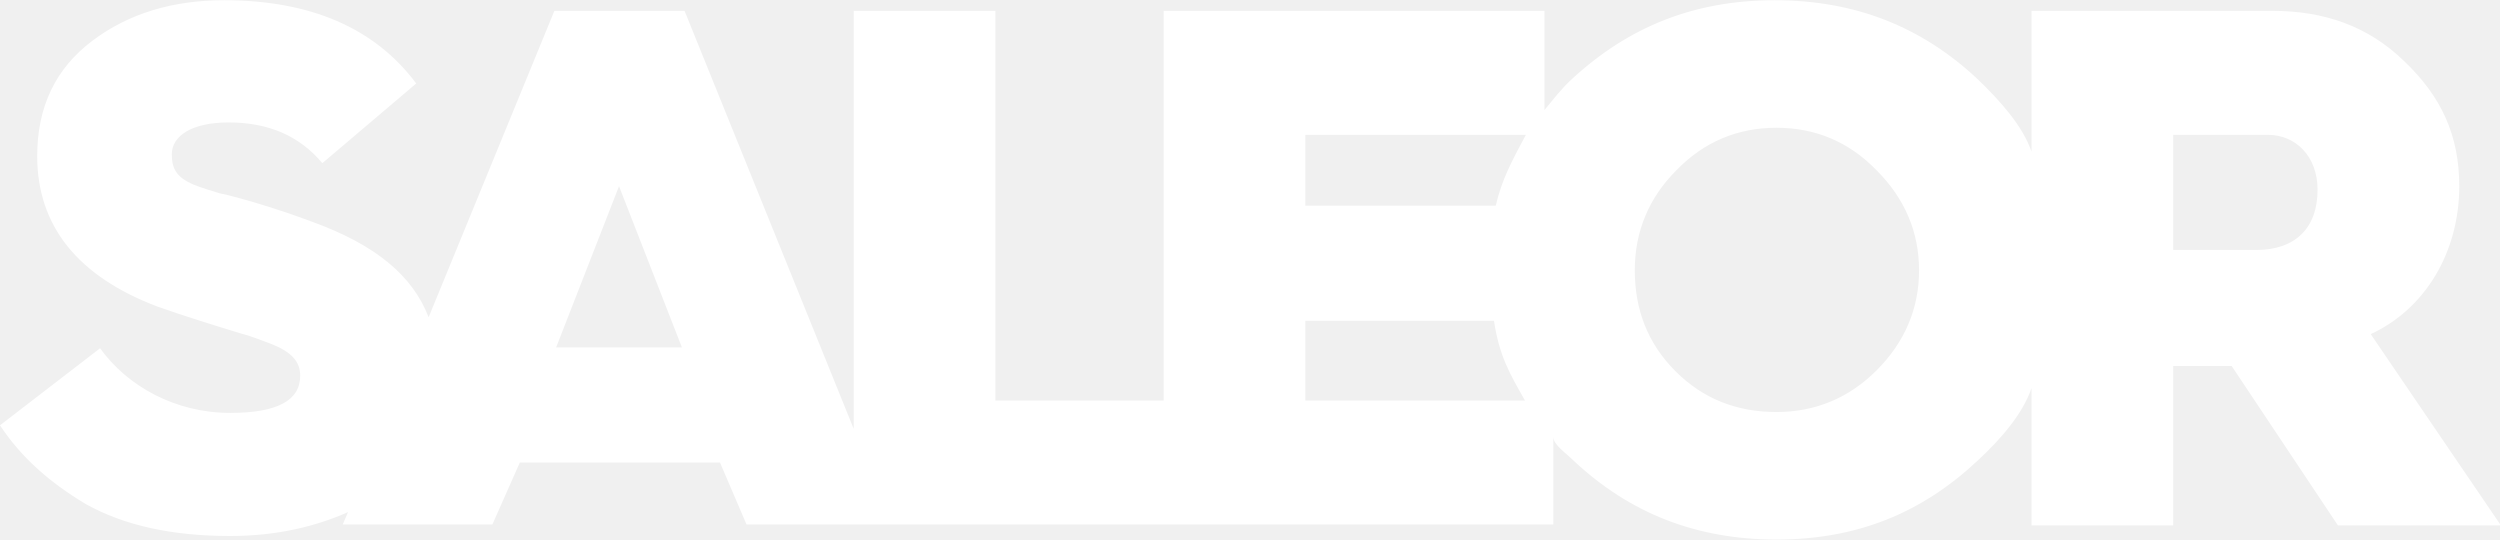
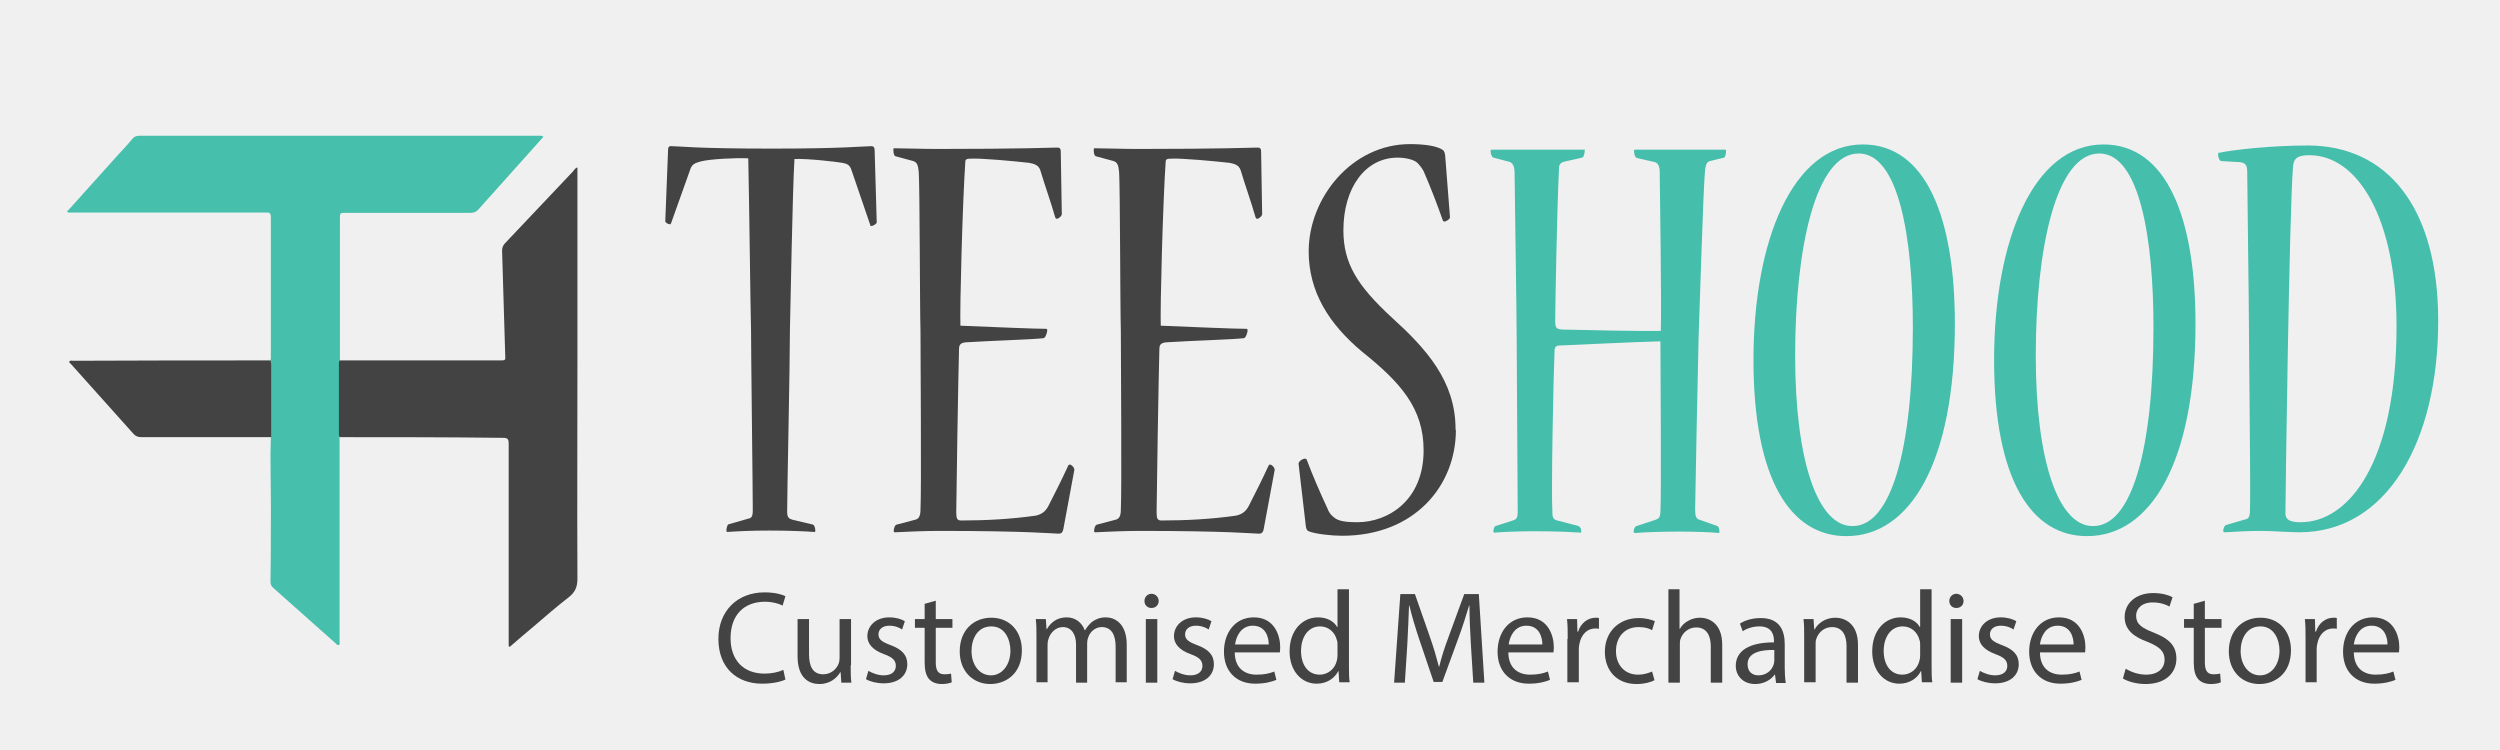
- <svg xmlns="http://www.w3.org/2000/svg" version="1.0" id="Layer_1" x="0px" y="0px" viewBox="0 0 282.3 60.9" height="38px" width="176px" enable-background="new 0 0 282.3 60.9" xml:space="preserve">
-   <path fill="white" id="XMLID_124_" d="M267.7,37.7c6.1-2.8,10-9.2,10-16.7c0-5.7-2-10.1-6.2-14.1c-4.1-4-9.1-5.7-14.9-5.7h-27.2v15.9  c-1-2.9-3.5-5.7-6.1-8.2C217,3,209.5,0,200.4,0s-16.5,3-22.9,8.9c-1.2,1.1-2.1,2.3-3.1,3.5V1.2h-43v44h-19v-44h-16v47.2L77.3,1.2  H62.6L48.4,35.8c-1.8-4.7-6-8.2-13.2-10.8c-3.7-1.4-8.4-2.8-10.4-3.2c-1-0.3-2-0.6-3-1c-1.8-0.8-2.4-1.7-2.4-3.4  c0-2.1,2.3-3.6,6.4-3.6c4.5,0,8,1.5,10.6,4.6l10.6-9C42.3,3.1,35,0,25.3,0c-5.8,0-10.8,1.5-14.9,4.6c-4.1,3.1-6.2,7.4-6.2,13  c0,7.9,4.6,13.6,13.6,17c2.8,1,7,2.3,9.3,3c1.2,0.3,2.4,0.8,3.5,1.2c2.3,0.9,3.3,2,3.3,3.6c0,2.8-2.6,4.2-7.9,4.2  c-6.2,0-11.6-3-14.7-7.3L0,48c2.3,3.5,5.5,6.4,9.7,8.9c4.3,2.4,9.7,3.6,16.3,3.6c5.3,0,9.7-1.1,13.3-2.7l-0.6,1.4h16.9l3.1-7h22.6  l3,7h91.1v-9.9c0,0.9,1.4,1.8,2.3,2.7c6.3,5.9,13.8,8.9,22.9,8.9s16.4-3,22.7-8.9c2.7-2.5,5.1-5.3,6.1-8.2v15.5h16v-18h6.4h0.2  l12,18h18.4L267.7,37.7z M62.8,39.2L69.9,21L77,39.2H62.8z M147.4,15.2h24.9c-1.6,3-2.7,5-3.4,8h-21.5V15.2z M147.4,45.2v-9h21.3  c0.6,4,1.8,6,3.5,9H147.4z M211.9,41.8c-3.1,3.1-6.9,4.7-11.3,4.7c-4.5,0-8.3-1.5-11.4-4.6c-3.1-3.1-4.6-6.9-4.6-11.4  c0-4.4,1.6-8.2,4.7-11.3c3.1-3.2,6.9-4.8,11.3-4.8s8.2,1.6,11.3,4.8c3.2,3.2,4.8,7,4.8,11.3C216.7,34.8,215.1,38.6,211.9,41.8z   M254.8,28.2h-9.4v-13h10.7c3.1,0,5.6,2.4,5.6,6.2C261.7,25.8,259.1,28.2,254.8,28.2z" />
+ <svg xmlns="http://www.w3.org/2000/svg" version="1.1" id="Layer_1" x="0px" y="0px" viewBox="0 0 720 216" style="enable-background:new 0 0 720 216;" xml:space="preserve">
+   <style type="text/css">
+ 	.st0{fill:#46BFAC;}
+ 	.st1{fill:#434343;}
+ 	.st2{enable-background:new    ;}
+ 	.st3{fill:#45BEAB;}
+ </style>
+   <g>
+     <g>
+       <g>
+         <path class="st0" d="M97.8,125.9c0,9.4,0,18.8,0,28.2c0,10.3,0,20.5,0,30.8c0,0.3,0.2,0.7-0.3,0.9c-0.3,0.1-0.5-0.2-0.7-0.4     c-6-5.3-12-10.7-18-16c-0.6-0.5-0.9-1-0.9-1.9c0.1-5.1,0.1-10.3,0.1-15.4c0.1-7.2-0.1-14.4-0.1-21.6c0-1.5,0.1-3.1,0.1-4.6     c0-7,0-14,0-21c0-0.4-0.2-0.7-0.2-1.1c0.3-0.4,0.2-0.8,0.2-1.2c0-13.4,0-26.8,0-40.2c0-1.2-0.6-1.2-1.4-1.2     c-17.6,0-35.2,0-52.7,0c-1.2,0-2.5,0-3.7,0c-0.3,0-0.7,0.1-0.8-0.2c-0.1-0.3,0.2-0.4,0.4-0.6c4.7-5.3,9.5-10.5,14.2-15.8     c1.4-1.5,2.8-3,4.1-4.6c0.6-0.7,1.2-0.9,2.1-0.9c24.7,0,49.5,0,74.2,0c13.6,0,27.2,0,40.9,0c0.4,0,0.8-0.1,1.2,0.3     c-1.4,1.6-2.8,3.1-4.2,4.7c-4.8,5.4-9.7,10.8-14.5,16.2c-0.6,0.7-1.3,1-2.2,1c-12,0-24,0-36,0c-1.7,0-1.7,0-1.7,1.7     c0,13.2,0,26.5,0,39.7c0,0.4,0,0.8,0,1.1c-0.2,0.3-0.2,0.6-0.2,1c0,6.7,0,13.4,0,20.1C97.6,125.2,97.6,125.6,97.8,125.9z" />
+         <path class="st1" d="M97.8,125.9c-0.2-0.3-0.2-0.6-0.2-1c0-6.7,0-13.4,0-20.1c0-0.3,0-0.7,0.2-1c15.4,0,30.7,0,46.1,0     c1.7,0,1.7,0,1.6-1.6c-0.3-10-0.6-20-0.9-30c0-0.9,0.3-1.6,0.9-2.2c6.5-6.8,12.9-13.7,19.4-20.5c0.4-0.4,0.6-1,1.4-1.3     c0,1.2,0,2.4,0,3.6c0,17.3,0,34.6,0,51.9c0,21-0.1,42,0,63c0,2.4-0.7,3.9-2.5,5.3c-3.5,2.7-6.8,5.6-10.2,8.5     c-2.3,1.9-4.6,3.9-6.8,5.8c-0.4-0.2-0.3-0.4-0.3-0.7c0-19.3,0-38.6,0-57.9c0-1.3-0.4-1.6-1.6-1.6     C129.2,125.9,113.5,125.9,97.8,125.9z" />
+       </g>
+       <path class="st1" d="M77.9,103.8c0.1,0.4,0.2,0.7,0.2,1.1c0,7,0,14,0,21c-12.5,0-24.9,0-37.4,0c-1,0-1.7-0.3-2.3-1    c-6-6.7-12-13.4-18-20.1c-0.2-0.2-0.6-0.4-0.4-0.7c0.2-0.4,0.7-0.2,1-0.2C40,103.8,58.9,103.8,77.9,103.8z" />
+     </g>
+     <g class="st2">
+       <path class="st1" d="M252.5,64c0,0.5-1.1,1.1-1.6,1.1c-0.2,0-0.2,0-0.3-0.4l-5.3-15.5c-0.5-1.6-1.1-2-2.7-2.3s-10.3-1.3-13.8-1.1    c-0.6,10.7-1.1,41.6-1.3,49.1c0,10.5-0.8,47-0.8,52.5c0,1.6,0.5,2,1.6,2.3l5.9,1.4c0.3,0.2,0.6,0.9,0.6,1.6c0,0.5,0,0.5-0.3,0.5    c-2.9-0.2-7.2-0.4-13-0.4c-5.1,0-9,0.2-12,0.4c-0.3,0-0.3-0.2-0.3-0.4c0-0.5,0.2-1.6,0.6-1.8l5.6-1.6c1-0.2,1.4-0.5,1.4-2.5    c0-5.9-0.5-45-0.5-51.8c-0.2-7.1-0.5-36.4-0.8-49.5c-3.4-0.2-11.1,0.2-13.7,0.9c-1.4,0.4-2.4,0.7-2.9,2l-5.6,15.7    c-0.2,0.4-0.2,0.4-0.3,0.4c-0.6,0-1.4-0.5-1.4-0.9l0.8-20.4c0-0.9,0.2-1.3,1.1-1.2c2.1,0,6.6,0.7,28.8,0.7    c20.6,0,26.5-0.7,28.6-0.7c0.8,0,1,0.4,1,1.4L252.5,64z" />
+       <path class="st1" d="M306.2,152.6c-0.2,0.7-0.5,1.1-1.3,1.1c-0.6,0-2.9-0.2-8-0.4c-5.3-0.2-13.5-0.4-26.2-0.4    c-4.2,0-9.2,0.2-13,0.4c-0.3,0-0.3-0.2-0.3-0.4c0-0.5,0.2-1.6,0.8-1.8l5.3-1.4c1-0.2,1.6-0.9,1.6-2.9c0.3-5.4,0-44.8,0-51.6    c-0.2-6.8-0.2-41.6-0.5-45.7c-0.2-2-0.5-2.9-1.9-3.2l-4.8-1.3c-0.5-0.2-0.6-1.1-0.6-1.8c0-0.4,0-0.5,0.3-0.5    c2.9,0,7.9,0.2,12.2,0.2c24.9,0,32.9-0.4,34.7-0.4c0.8,0,1,0.4,1,1.2l0.3,17.9c0,0.7-1,1.4-1.4,1.4c-0.2,0-0.3,0-0.5-0.4    c-1.3-4.6-2.9-8.9-4.3-13.6c-0.5-1.4-1.6-1.8-3.2-2.1c-4.5-0.5-14-1.4-17-1.2c-1.3,0-1.4,0.4-1.4,1.1c-0.8,11.8-1.6,41.8-1.4,47    c9.6,0.4,21.4,0.9,24.7,0.9c0.3,0,0.3,0.2,0.3,0.4c0,0.9-0.6,2.3-1.1,2.3c-3.4,0.4-14.8,0.7-22.5,1.2c-1.4,0.2-1.8,0.7-1.8,2    c-0.2,6.6-0.8,43.6-0.8,47c0,1.8,0.3,2.3,1.4,2.3c7.1,0,14.5-0.4,21.5-1.4c1.8-0.4,2.9-1.3,3.7-2.9c1.9-3.7,3.9-7.7,5.6-11.4    c0.2-0.4,0.3-0.4,0.5-0.4c0.5,0,1.4,0.9,1.3,1.6L306.2,152.6z" />
+       <path class="st1" d="M363.9,152.6c-0.2,0.7-0.5,1.1-1.3,1.1c-0.6,0-2.9-0.2-8-0.4c-5.3-0.2-13.5-0.4-26.2-0.4    c-4.2,0-9.2,0.2-13,0.4c-0.3,0-0.3-0.2-0.3-0.4c0-0.5,0.2-1.6,0.8-1.8l5.3-1.4c1-0.2,1.6-0.9,1.6-2.9c0.3-5.4,0-44.8,0-51.6    c-0.2-6.8-0.2-41.6-0.5-45.7c-0.2-2-0.5-2.9-1.9-3.2l-4.8-1.3c-0.5-0.2-0.6-1.1-0.6-1.8c0-0.4,0-0.5,0.3-0.5    c2.9,0,7.9,0.2,12.2,0.2c24.9,0,32.9-0.4,34.7-0.4c0.8,0,1,0.4,1,1.2l0.3,17.9c0,0.7-1,1.4-1.4,1.4c-0.2,0-0.3,0-0.5-0.4    c-1.3-4.6-2.9-8.9-4.3-13.6c-0.5-1.4-1.6-1.8-3.2-2.1c-4.5-0.5-14-1.4-17-1.2c-1.3,0-1.4,0.4-1.4,1.1c-0.8,11.8-1.6,41.8-1.4,47    c9.6,0.4,21.4,0.9,24.7,0.9c0.3,0,0.3,0.2,0.3,0.4c0,0.9-0.6,2.3-1.1,2.3c-3.4,0.4-14.8,0.7-22.5,1.2c-1.4,0.2-1.8,0.7-1.8,2    c-0.2,6.6-0.8,43.6-0.8,47c0,1.8,0.3,2.3,1.4,2.3c7.1,0,14.5-0.4,21.5-1.4c1.8-0.4,2.9-1.3,3.7-2.9c1.9-3.7,3.9-7.7,5.6-11.4    c0.2-0.4,0.3-0.4,0.5-0.4c0.5,0,1.4,0.9,1.3,1.6L363.9,152.6z" />
+       <path class="st1" d="M419.3,123.8c0,16.1-11.9,30.5-32.8,30.5c-2.9,0-7.7-0.5-9.6-1.3c-0.5-0.2-0.6-0.5-0.8-1.3l-2.1-18    c-0.2-0.7,1.1-1.6,1.8-1.6c0.2,0,0.3,0,0.5,0.2c1.8,4.8,3.9,9.6,5.9,13.9c0.6,1.6,1.1,2.1,2.1,2.9c1.3,1.1,3.9,1.3,6.6,1.3    c8.8,0,19.1-6.2,19.1-20.7c0-12.1-6.6-19.5-17.7-28.4c-9.6-8-15.4-17.3-15.4-28.9c0-15.4,12.4-30.9,29.2-30.9c4,0,7.6,0.5,9.3,1.6    c0.5,0.4,0.6,0.5,0.8,1.6l1.4,17.9c0,0.5-1.1,1.2-1.6,1.2c-0.2,0-0.3,0-0.5-0.4c-1.6-4.6-3.5-9.5-5.5-14.1c-0.5-0.9-1-1.6-1.9-2.5    c-1.1-0.9-3.4-1.4-5.6-1.4c-9.3,0-15.6,8.7-15.6,20.9c0,9.5,3.9,15.9,14,25.2c9.8,8.9,18.3,18.2,18.3,32.1V123.8z" />
+     </g>
+     <g class="st2">
+       <path class="st3" d="M456.1,43c0.3,0,0.3,0.2,0.3,0.4c0,0.7-0.3,2-0.8,2l-4.8,1.1c-1.3,0.2-1.8,0.9-1.8,1.8    c-0.6,12-1.1,40.9-1.1,44.1c0,2,0.3,2.3,1.8,2.5c7.9,0.2,21.7,0.5,28.6,0.4c0.3-5.5-0.3-43.4-0.3-45.5c0-2.1-0.5-3-1.8-3.2    l-4.8-1.1c-0.5-0.2-0.8-1.1-0.8-2c0-0.2,0-0.4,0.3-0.4h25.9c0.3,0,0.3,0.2,0.3,0.5c0,0.7-0.3,1.8-0.6,1.8l-3.7,0.9    c-1.1,0.2-1.6,0.7-1.8,3.4c-0.5,6.4-1.4,36.1-1.8,47.3c-0.2,8.4-1,46.8-1,49.5c0,2.1,0.2,2.9,1.3,3.2l5.1,1.8    c0.3,0,0.6,0.9,0.6,1.6c0,0.2,0,0.4-0.3,0.4c-1.4-0.2-6.6-0.4-11.2-0.4c-5.6,0-10.4,0.2-12.7,0.4c-0.5,0-0.5-0.2-0.5-0.4    c0-0.7,0.3-1.4,0.8-1.6l5.5-1.8c1-0.4,1.3-0.7,1.4-2.1c0.3-4.8,0-44.6,0-49.3c-7.4,0.2-22.2,0.9-28.9,1.2c-1.3,0-1.6,0.5-1.6,1.8    c-0.3,6.4-1,40.3-0.6,46.6c0,1.3,0.5,1.8,1.4,2l6.1,1.6c0.5,0.2,0.8,0.9,0.8,1.4c0,0.4,0,0.5-0.3,0.5c-2.9-0.2-7.1-0.4-13-0.4    c-5.1,0-9.3,0.2-11.7,0.4c-0.3,0-0.3-0.2-0.3-0.5c0-0.5,0.3-1.3,0.6-1.4l5-1.6c1.1-0.4,1.4-0.7,1.4-2.7c0-5.9-0.3-43.2-0.3-50    c0-6.8-0.6-44.3-0.6-47.3c0-2-0.5-3.2-1.9-3.4l-4.2-1.1c-0.5-0.2-0.8-1.1-0.8-1.8c0-0.4,0-0.5,0.5-0.5H456.1z" />
+       <path class="st3" d="M531.7,154.4c-15.9,0-26.7-16.1-26.7-50.7c0-34.6,11.4-62.1,31.5-62.1c18.2,0,26.5,21.1,26.5,51.6    c0,40-12.9,61.2-31.2,61.2H531.7z M533.6,151.5c10.9,0,17.3-21.6,17.3-57.3c0-25.5-4-50-15.6-50c-12.4,0-18.3,27.3-18.3,58.2    c0,30.9,6.7,49.1,16.4,49.1H533.6z" />
+       <path class="st3" d="M601,154.4c-15.9,0-26.7-16.1-26.7-50.7c0-34.6,11.4-62.1,31.5-62.1c18.2,0,26.5,21.1,26.5,51.6    c0,40-12.9,61.2-31.2,61.2H601z M602.9,151.5c10.9,0,17.3-21.6,17.3-57.3c0-25.5-4-50-15.6-50c-12.4,0-18.3,27.3-18.3,58.2    c0,30.9,6.7,49.1,16.4,49.1H602.9z" />
+       <path class="st3" d="M639.8,46.4c-0.6,0-1-1.1-1-2c0-0.2,0-0.4,0.3-0.4c4.3-0.9,15.3-2.1,25.5-2.1c23.1,0,37.6,18,37.6,50.5    c0,35-14.9,60.9-40,60.9c-2.9,0-8-0.4-10.8-0.4c-3.1,0-7.9,0.2-10.6,0.4c-0.5,0-0.5-0.2-0.5-0.5c0-0.5,0.3-1.4,0.8-1.6l5.5-1.6    c1.1-0.2,1.4-0.9,1.4-2.9c0.2-5.9-0.3-44.8-0.3-51.6c0-6.8-0.5-41.8-0.5-45.5c0-2-0.5-2.7-2.1-2.9L639.8,46.4z M662.6,150.4    c13.8,0,27.6-17.1,27.6-56.4c0-31.1-11.1-49.3-25.1-49.3c-3.1,0-4.5,0.7-4.7,3.2c-1.1,12.7-2.2,96.8-2.2,100    c0,1.6,1.1,2.5,4.2,2.5H662.6z" />
+     </g>
+     <g class="st2">
+       <path class="st1" d="M226.2,195.7c-1.2,0.6-3.6,1.2-6.7,1.2c-7.2,0-12.6-4.5-12.6-12.9c0-8,5.4-13.4,13.3-13.4    c3.2,0,5.2,0.7,6,1.1l-0.8,2.7c-1.2-0.6-3-1.1-5.1-1.1c-6,0-9.9,3.8-9.9,10.5c0,6.2,3.6,10.2,9.8,10.2c2,0,4-0.4,5.4-1.1    L226.2,195.7z" />
+       <path class="st1" d="M245,191.6c0,1.9,0,3.5,0.2,5h-2.9l-0.2-3H242c-0.9,1.5-2.8,3.4-6,3.4c-2.9,0-6.3-1.6-6.3-8v-10.7h3.3v10.1    c0,3.5,1.1,5.8,4.1,5.8c2.2,0,3.8-1.5,4.4-3c0.2-0.5,0.3-1.1,0.3-1.7v-11.2h3.3V191.6z" />
+       <path class="st1" d="M250.1,193.2c1,0.6,2.7,1.3,4.4,1.3c2.4,0,3.5-1.2,3.5-2.7c0-1.6-0.9-2.5-3.4-3.4c-3.3-1.2-4.8-3-4.8-5.2    c0-2.9,2.4-5.4,6.3-5.4c1.9,0,3.5,0.5,4.5,1.1l-0.8,2.4c-0.7-0.5-2-1.1-3.7-1.1c-2,0-3.1,1.1-3.1,2.5c0,1.5,1.1,2.2,3.5,3.1    c3.2,1.2,4.8,2.8,4.8,5.5c0,3.2-2.5,5.5-6.8,5.5c-2,0-3.9-0.5-5.1-1.2L250.1,193.2z" />
+       <path class="st1" d="M269.5,173v5.3h4.8v2.5h-4.8v9.9c0,2.3,0.6,3.5,2.5,3.5c0.9,0,1.5-0.1,1.9-0.2l0.2,2.5    c-0.6,0.3-1.7,0.5-2.9,0.5c-1.5,0-2.8-0.5-3.6-1.4c-0.9-1-1.3-2.6-1.3-4.8v-10h-2.8v-2.5h2.8v-4.4L269.5,173z" />
+       <path class="st1" d="M294.3,187.3c0,6.8-4.7,9.7-9.1,9.7c-4.9,0-8.8-3.6-8.8-9.4c0-6.1,4-9.7,9.1-9.7    C290.7,177.9,294.3,181.7,294.3,187.3z M279.8,187.5c0,4,2.3,7,5.6,7c3.2,0,5.6-3,5.6-7.1c0-3.1-1.5-7-5.5-7    S279.8,184,279.8,187.5z" />
+       <path class="st1" d="M298.5,183.2c0-1.9,0-3.4-0.2-4.9h2.9l0.2,2.9h0.1c1-1.7,2.7-3.4,5.7-3.4c2.5,0,4.4,1.5,5.2,3.7h0.1    c0.6-1,1.3-1.8,2-2.4c1.1-0.8,2.3-1.3,4-1.3c2.4,0,6,1.6,6,7.9v10.8h-3.2v-10.3c0-3.5-1.3-5.6-4-5.6c-1.9,0-3.4,1.4-3.9,3    c-0.2,0.5-0.3,1.1-0.3,1.7v11.3h-3.2v-11c0-2.9-1.3-5-3.8-5c-2.1,0-3.6,1.7-4.1,3.3c-0.2,0.5-0.3,1.1-0.3,1.6v11h-3.2V183.2z" />
+       <path class="st1" d="M333.7,173.1c0,1.1-0.8,2-2.1,2c-1.2,0-2-0.9-2-2c0-1.2,0.9-2.1,2.1-2.1C332.9,171.1,333.7,172,333.7,173.1z     M330,196.6v-18.3h3.3v18.3H330z" />
+       <path class="st1" d="M338.4,193.2c1,0.6,2.7,1.3,4.4,1.3c2.4,0,3.5-1.2,3.5-2.7c0-1.6-0.9-2.5-3.4-3.4c-3.3-1.2-4.8-3-4.8-5.2    c0-2.9,2.4-5.4,6.3-5.4c1.9,0,3.5,0.5,4.5,1.1l-0.8,2.4c-0.7-0.5-2-1.1-3.7-1.1c-2,0-3.1,1.1-3.1,2.5c0,1.5,1.1,2.2,3.5,3.1    c3.2,1.2,4.8,2.8,4.8,5.5c0,3.2-2.5,5.5-6.8,5.5c-2,0-3.9-0.5-5.1-1.2L338.4,193.2z" />
+       <path class="st1" d="M355.6,188c0.1,4.5,2.9,6.3,6.3,6.3c2.4,0,3.8-0.4,5.1-0.9l0.6,2.4c-1.2,0.5-3.2,1.1-6.1,1.1    c-5.6,0-9-3.7-9-9.2s3.2-9.9,8.6-9.9c6,0,7.6,5.3,7.6,8.6c0,0.7-0.1,1.2-0.1,1.5H355.6z M365.4,185.6c0-2.1-0.9-5.4-4.6-5.4    c-3.4,0-4.8,3.1-5.1,5.4H365.4z" />
+       <path class="st1" d="M388.5,169.7v22.1c0,1.6,0,3.5,0.2,4.7h-3l-0.2-3.2h-0.1c-1,2-3.2,3.6-6.2,3.6c-4.4,0-7.8-3.7-7.8-9.3    c0-6.1,3.7-9.8,8.2-9.8c2.8,0,4.7,1.3,5.5,2.8h0.1v-10.9H388.5z M385.2,185.7c0-0.4,0-1-0.2-1.4c-0.5-2.1-2.3-3.9-4.8-3.9    c-3.4,0-5.5,3-5.5,7.1c0,3.7,1.8,6.8,5.4,6.8c2.2,0,4.3-1.5,4.9-4c0.1-0.5,0.2-0.9,0.2-1.4V185.7z" />
+       <path class="st1" d="M423.6,185.4c-0.2-3.5-0.4-7.8-0.4-11h-0.1c-0.9,3-1.9,6.2-3.2,9.7l-4.5,12.3h-2.5l-4.1-12.1    c-1.2-3.6-2.2-6.9-2.9-9.9h-0.1c-0.1,3.2-0.3,7.4-0.5,11.3l-0.7,10.9h-3.1l1.8-25.5h4.2l4.3,12.3c1.1,3.1,1.9,5.9,2.6,8.6h0.1    c0.6-2.6,1.5-5.4,2.7-8.6l4.5-12.3h4.2l1.6,25.5h-3.2L423.6,185.4z" />
+       <path class="st1" d="M434.4,188c0.1,4.5,2.9,6.3,6.3,6.3c2.4,0,3.8-0.4,5.1-0.9l0.6,2.4c-1.2,0.5-3.2,1.1-6.1,1.1    c-5.6,0-9-3.7-9-9.2s3.2-9.9,8.6-9.9c6,0,7.6,5.3,7.6,8.6c0,0.7-0.1,1.2-0.1,1.5H434.4z M444.2,185.6c0-2.1-0.9-5.4-4.6-5.4    c-3.4,0-4.8,3.1-5.1,5.4H444.2z" />
+       <path class="st1" d="M451.5,184c0-2.2,0-4-0.2-5.7h2.9l0.1,3.6h0.2c0.8-2.5,2.8-4,5.1-4c0.4,0,0.6,0,0.9,0.1v3.1    c-0.3-0.1-0.7-0.1-1.1-0.1c-2.3,0-4,1.8-4.5,4.3c-0.1,0.5-0.2,1-0.2,1.5v9.7h-3.3V184z" />
+       <path class="st1" d="M476.5,195.9c-0.9,0.5-2.8,1.1-5.2,1.1c-5.5,0-9.1-3.7-9.1-9.3c0-5.6,3.9-9.7,9.8-9.7c2,0,3.7,0.5,4.6,0.9    l-0.8,2.6c-0.8-0.5-2-0.9-3.9-0.9c-4.2,0-6.5,3.1-6.5,6.9c0,4.2,2.7,6.8,6.3,6.8c1.9,0,3.1-0.5,4.1-0.9L476.5,195.9z" />
+       <path class="st1" d="M480.4,169.7h3.3v11.4h0.1c0.5-0.9,1.4-1.8,2.4-2.3c1-0.6,2.2-0.9,3.4-0.9c2.5,0,6.4,1.5,6.4,7.8v10.9h-3.3    v-10.5c0-2.9-1.1-5.4-4.2-5.4c-2.2,0-3.9,1.5-4.5,3.3c-0.2,0.5-0.2,0.9-0.2,1.6v11h-3.3V169.7z" />
+       <path class="st1" d="M511.5,196.6l-0.3-2.3h-0.1c-1,1.4-3,2.7-5.6,2.7c-3.7,0-5.6-2.6-5.6-5.2c0-4.4,3.9-6.8,11-6.8v-0.4    c0-1.5-0.4-4.2-4.2-4.2c-1.7,0-3.5,0.5-4.8,1.4l-0.8-2.2c1.5-1,3.7-1.6,6-1.6c5.6,0,6.9,3.8,6.9,7.5v6.8c0,1.6,0.1,3.1,0.3,4.4    H511.5z M511,187.2c-3.6-0.1-7.7,0.6-7.7,4.1c0,2.2,1.4,3.2,3.1,3.2c2.4,0,3.9-1.5,4.4-3.1c0.1-0.3,0.2-0.7,0.2-1.1V187.2z" />
+       <path class="st1" d="M519.6,183.2c0-1.9,0-3.4-0.2-4.9h2.9l0.2,3h0.1c0.9-1.7,3-3.4,6-3.4c2.5,0,6.5,1.5,6.5,7.8v10.9h-3.3V186    c0-2.9-1.1-5.4-4.2-5.4c-2.2,0-3.9,1.5-4.5,3.4c-0.2,0.4-0.2,1-0.2,1.5v11h-3.3V183.2z" />
+       <path class="st1" d="M556.3,169.7v22.1c0,1.6,0,3.5,0.2,4.7h-3l-0.2-3.2h-0.1c-1,2-3.2,3.6-6.2,3.6c-4.4,0-7.8-3.7-7.8-9.3    c0-6.1,3.7-9.8,8.2-9.8c2.8,0,4.7,1.3,5.5,2.8h0.1v-10.9H556.3z M553,185.7c0-0.4,0-1-0.2-1.4c-0.5-2.1-2.3-3.9-4.8-3.9    c-3.4,0-5.5,3-5.5,7.1c0,3.7,1.8,6.8,5.4,6.8c2.2,0,4.3-1.5,4.9-4c0.1-0.5,0.2-0.9,0.2-1.4V185.7z" />
+       <path class="st1" d="M565.5,173.1c0,1.1-0.8,2-2.1,2c-1.2,0-2-0.9-2-2c0-1.2,0.9-2.1,2.1-2.1C564.7,171.1,565.5,172,565.5,173.1z     M561.8,196.6v-18.3h3.3v18.3H561.8z" />
+       <path class="st1" d="M570.2,193.2c1,0.6,2.7,1.3,4.4,1.3c2.4,0,3.5-1.2,3.5-2.7c0-1.6-0.9-2.5-3.4-3.4c-3.3-1.2-4.8-3-4.8-5.2    c0-2.9,2.4-5.4,6.3-5.4c1.9,0,3.5,0.5,4.5,1.1l-0.8,2.4c-0.7-0.5-2-1.1-3.7-1.1c-2,0-3.1,1.1-3.1,2.5c0,1.5,1.1,2.2,3.5,3.1    c3.2,1.2,4.8,2.8,4.8,5.5c0,3.2-2.5,5.5-6.8,5.5c-2,0-3.9-0.5-5.1-1.2L570.2,193.2z" />
+       <path class="st1" d="M587.5,188c0.1,4.5,2.9,6.3,6.3,6.3c2.4,0,3.8-0.4,5.1-0.9l0.6,2.4c-1.2,0.5-3.2,1.1-6.1,1.1    c-5.6,0-9-3.7-9-9.2s3.2-9.9,8.6-9.9c6,0,7.6,5.3,7.6,8.6c0,0.7-0.1,1.2-0.1,1.5H587.5z M597.2,185.6c0-2.1-0.9-5.4-4.6-5.4    c-3.4,0-4.8,3.1-5.1,5.4H597.2z" />
+       <path class="st1" d="M612.2,192.6c1.5,0.9,3.6,1.7,5.9,1.7c3.4,0,5.3-1.8,5.3-4.3c0-2.4-1.4-3.7-4.8-5.1c-4.2-1.5-6.7-3.6-6.7-7.2    c0-4,3.3-6.9,8.2-6.9c2.6,0,4.5,0.6,5.6,1.2l-0.9,2.7c-0.8-0.5-2.5-1.2-4.8-1.2c-3.5,0-4.8,2.1-4.8,3.8c0,2.4,1.5,3.5,5.1,4.9    c4.3,1.7,6.5,3.7,6.5,7.5c0,3.9-2.9,7.3-8.9,7.3c-2.5,0-5.1-0.7-6.5-1.6L612.2,192.6z" />
+       <path class="st1" d="M635,173v5.3h4.8v2.5H635v9.9c0,2.3,0.6,3.5,2.5,3.5c0.9,0,1.5-0.1,1.9-0.2l0.2,2.5c-0.6,0.3-1.7,0.5-2.9,0.5    c-1.5,0-2.8-0.5-3.6-1.4c-0.9-1-1.3-2.6-1.3-4.8v-10H629v-2.5h2.8v-4.4L635,173z" />
+       <path class="st1" d="M659.8,187.3c0,6.8-4.7,9.7-9.1,9.7c-4.9,0-8.8-3.6-8.8-9.4c0-6.1,4-9.7,9.1-9.7    C656.3,177.9,659.8,181.7,659.8,187.3z M645.3,187.5c0,4,2.3,7,5.6,7c3.2,0,5.6-3,5.6-7.1c0-3.1-1.5-7-5.5-7    C647,180.4,645.3,184,645.3,187.5z" />
+       <path class="st1" d="M664,184c0-2.2,0-4-0.2-5.7h2.9l0.1,3.6h0.2c0.8-2.5,2.8-4,5.1-4c0.4,0,0.6,0,0.9,0.1v3.1    c-0.3-0.1-0.7-0.1-1.1-0.1c-2.3,0-4,1.8-4.5,4.3c-0.1,0.5-0.2,1-0.2,1.5v9.7H664V184z" />
+       <path class="st1" d="M677.9,188c0.1,4.5,2.9,6.3,6.3,6.3c2.4,0,3.8-0.4,5.1-0.9l0.6,2.4c-1.2,0.5-3.2,1.1-6.1,1.1    c-5.6,0-9-3.7-9-9.2s3.2-9.9,8.6-9.9c6,0,7.6,5.3,7.6,8.6c0,0.7-0.1,1.2-0.1,1.5H677.9z M687.6,185.6c0-2.1-0.9-5.4-4.6-5.4    c-3.4,0-4.8,3.1-5.1,5.4H687.6z" />
+     </g>
+   </g>
</svg>
